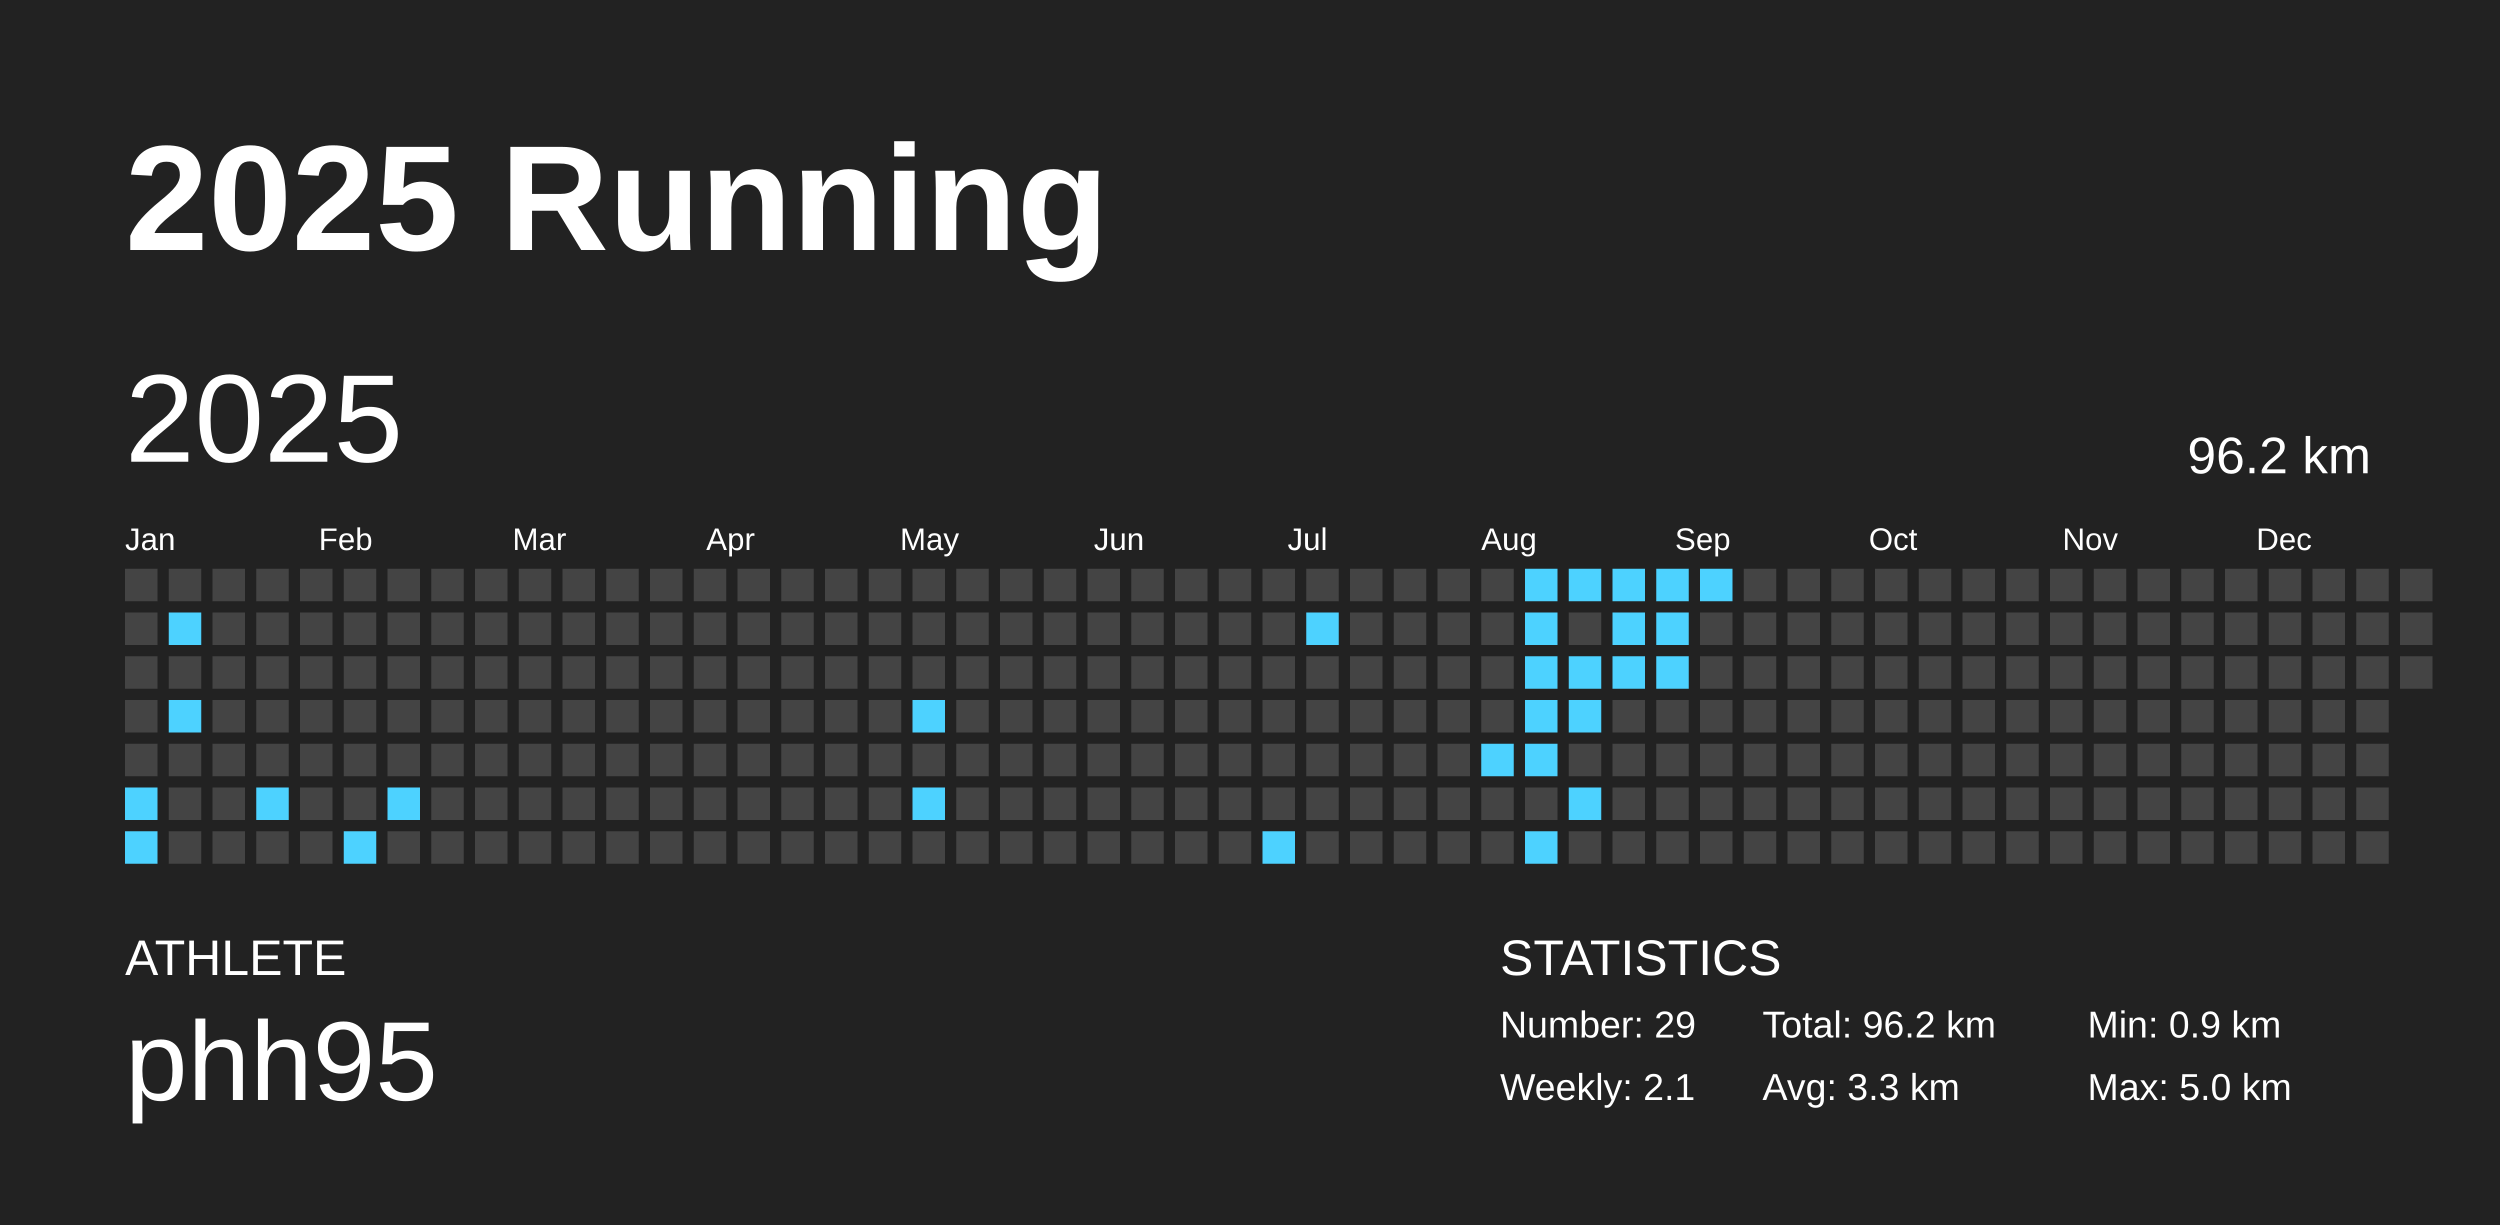
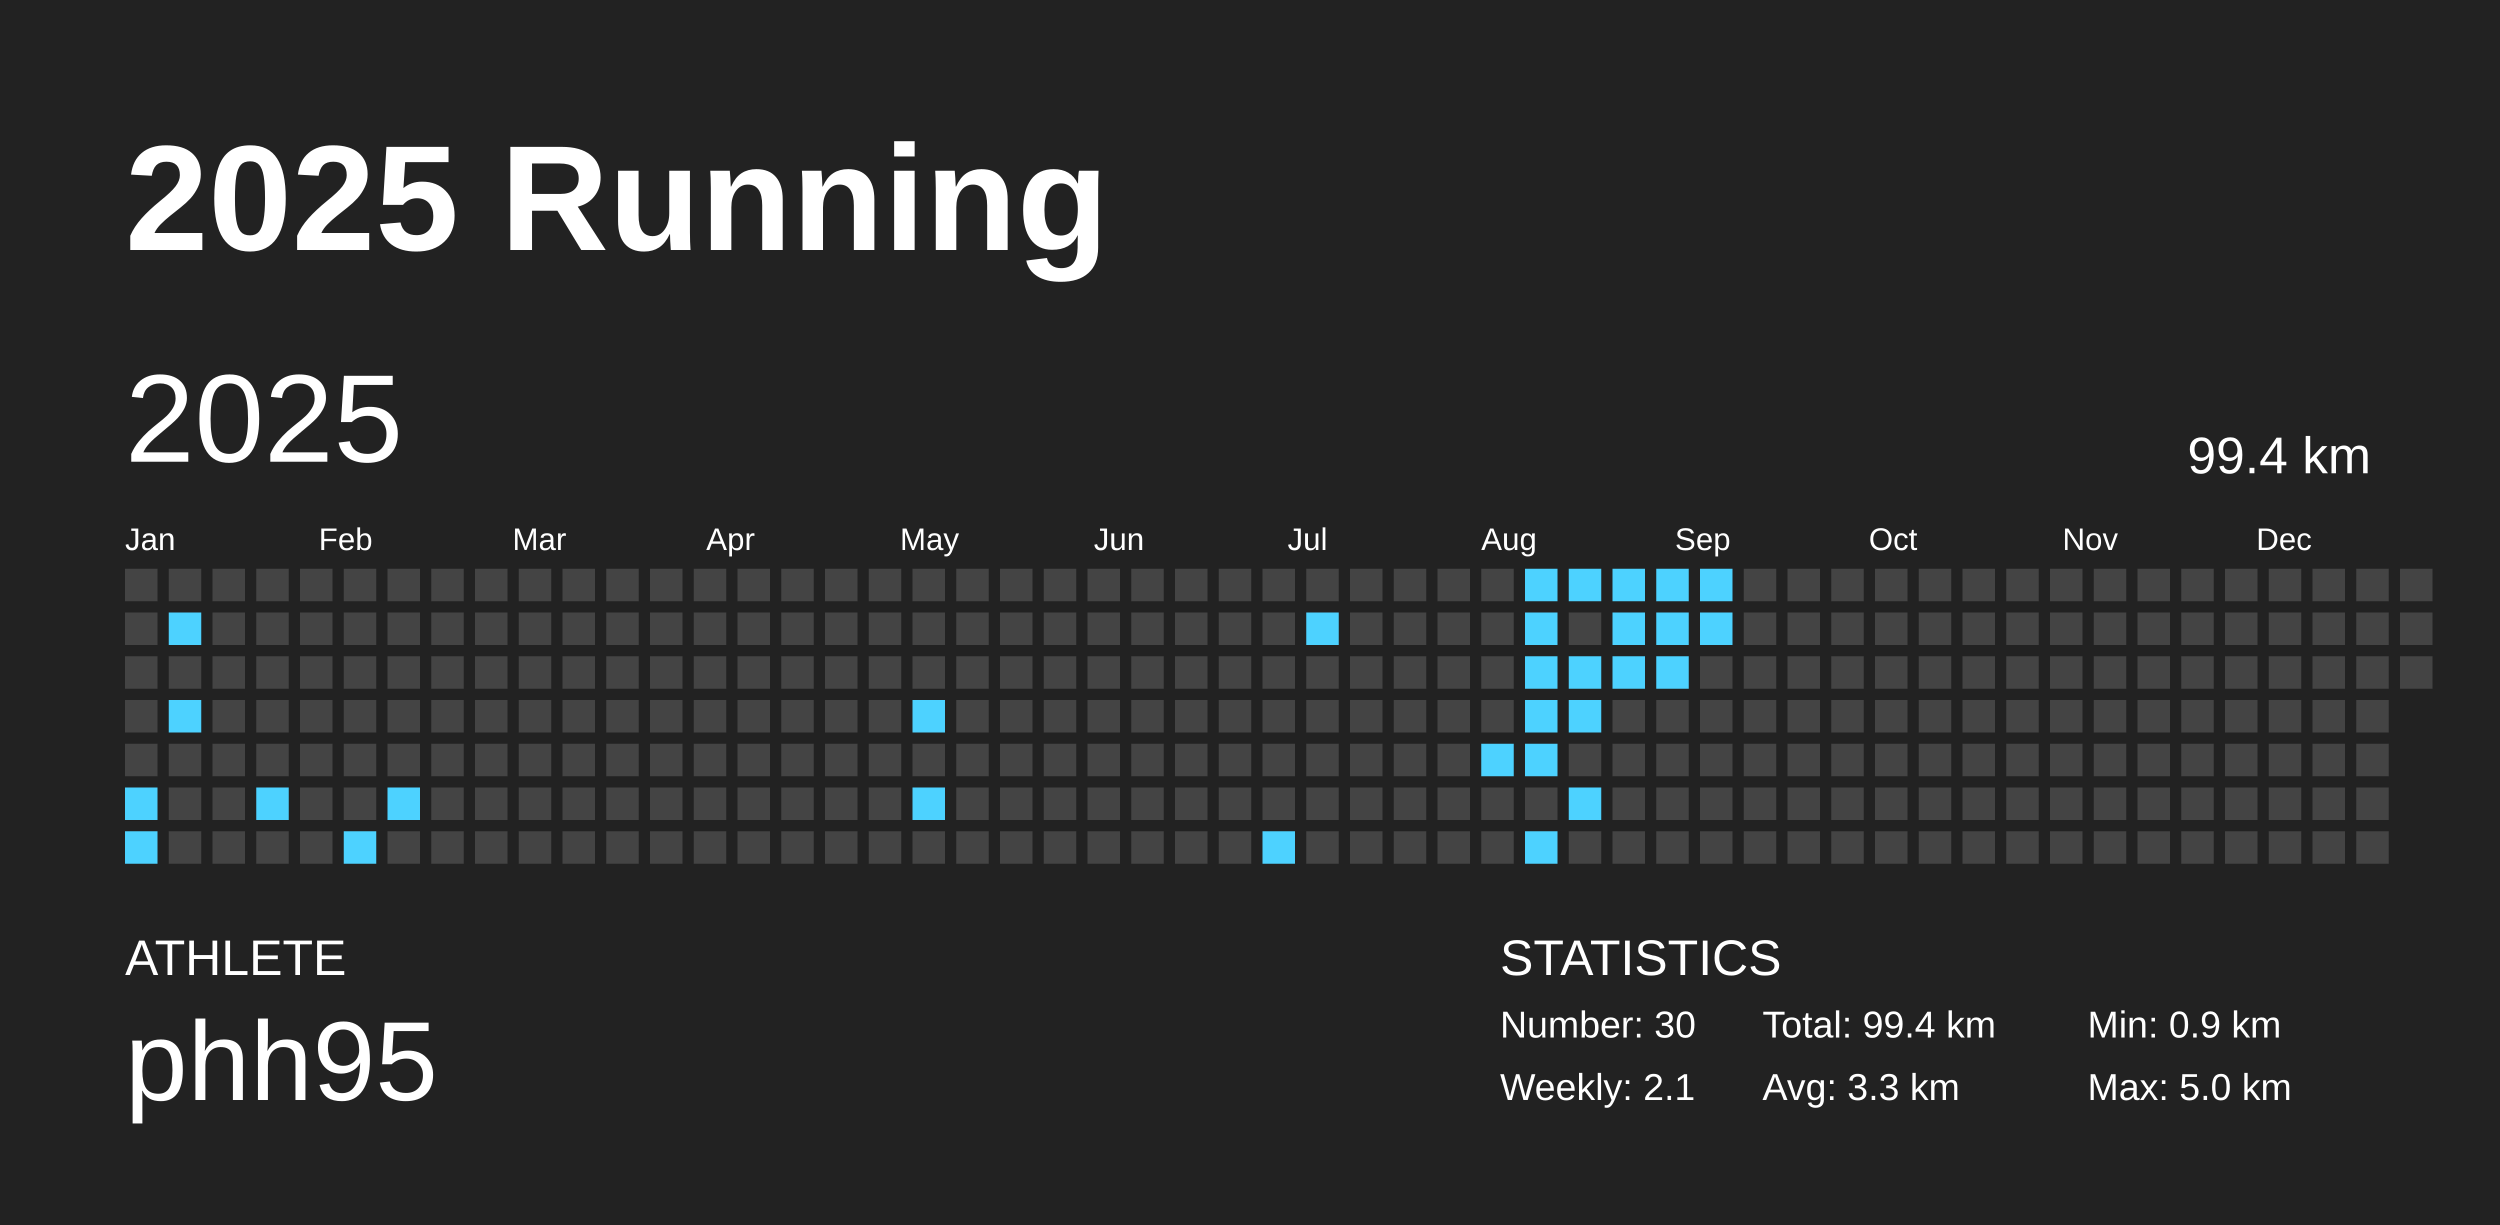
<svg xmlns="http://www.w3.org/2000/svg" baseProfile="full" height="98mm" version="1.1" viewBox="0,0,200,98" width="200mm">
  <defs />
  <rect fill="#222222" height="98" width="200" x="0" y="0" />
  <text fill="#FFFFFF" style="font-size:12px; font-family:Arial; font-weight:bold;" x="10" y="20">2025 Running</text>
  <text fill="#FFFFFF" style="font-size:4px; font-family:Arial" x="10" y="78">ATHLETE</text>
  <text fill="#FFFFFF" style="font-size:9px; font-family:Arial" x="10" y="88">phh95</text>
  <text fill="#FFFFFF" style="font-size:4px; font-family:Arial" x="120" y="78">STATISTICS</text>
-   <text fill="#FFFFFF" style="font-size:3px; font-family:Arial" x="120" y="83">Number: 29</text>
+   <text fill="#FFFFFF" style="font-size:3px; font-family:Arial" x="120" y="83">Number: 30</text>
  <text fill="#FFFFFF" style="font-size:3px; font-family:Arial" x="120" y="88">Weekly: 2.1</text>
-   <text fill="#FFFFFF" style="font-size:3px; font-family:Arial" x="141" y="83">Total: 96.2 km</text>
+   <text fill="#FFFFFF" style="font-size:3px; font-family:Arial" x="141" y="83">Total: 99.4 km</text>
  <text fill="#FFFFFF" style="font-size:3px; font-family:Arial" x="141" y="88">Avg: 3.3 km</text>
  <text fill="#FFFFFF" style="font-size:3px; font-family:Arial" x="167" y="83">Min: 0.9 km</text>
  <text fill="#FFFFFF" style="font-size:3px; font-family:Arial" x="167" y="88">Max: 5.0 km</text>
  <text dominant-baseline="hanging" fill="#FFFFFF" style="font-size:10.0px; font-family:Arial;" x="10" y="30">2025</text>
-   <text dominant-baseline="hanging" fill="#FFFFFF" style="font-size:4.125px; font-family:Arial;" x="175" y="35">96.2 km</text>
+   <text dominant-baseline="hanging" fill="#FFFFFF" style="font-size:4.125px; font-family:Arial;" x="175" y="35">99.4 km</text>
  <text fill="#FFFFFF" style="font-size:2.5px; font-family:Arial" x="10.0" y="44">Jan</text>
  <text fill="#FFFFFF" style="font-size:2.5px; font-family:Arial" x="25.5" y="44">Feb</text>
  <text fill="#FFFFFF" style="font-size:2.5px; font-family:Arial" x="41.0" y="44">Mar</text>
  <text fill="#FFFFFF" style="font-size:2.5px; font-family:Arial" x="56.5" y="44">Apr</text>
  <text fill="#FFFFFF" style="font-size:2.5px; font-family:Arial" x="72.0" y="44">May</text>
  <text fill="#FFFFFF" style="font-size:2.5px; font-family:Arial" x="87.5" y="44">Jun</text>
  <text fill="#FFFFFF" style="font-size:2.5px; font-family:Arial" x="103.0" y="44">Jul</text>
  <text fill="#FFFFFF" style="font-size:2.5px; font-family:Arial" x="118.5" y="44">Aug</text>
  <text fill="#FFFFFF" style="font-size:2.5px; font-family:Arial" x="134.0" y="44">Sep</text>
  <text fill="#FFFFFF" style="font-size:2.5px; font-family:Arial" x="149.5" y="44">Oct</text>
  <text fill="#FFFFFF" style="font-size:2.5px; font-family:Arial" x="165.0" y="44">Nov</text>
  <text fill="#FFFFFF" style="font-size:2.5px; font-family:Arial" x="180.5" y="44">Dec</text>
  <rect fill="#444444" height="2.6" width="2.6" x="10.0" y="45.5" />
  <rect fill="#444444" height="2.6" width="2.6" x="10.0" y="49.0" />
  <rect fill="#444444" height="2.6" width="2.6" x="10.0" y="52.5" />
  <rect fill="#444444" height="2.6" width="2.6" x="10.0" y="56.0" />
  <rect fill="#444444" height="2.6" width="2.6" x="10.0" y="59.5" />
  <rect fill="#4dd2ff" height="2.6" width="2.6" x="10.0" y="63.0" />
  <rect fill="#4dd2ff" height="2.6" width="2.6" x="10.0" y="66.5" />
  <rect fill="#444444" height="2.6" width="2.6" x="13.5" y="45.5" />
  <rect fill="#4dd2ff" height="2.6" width="2.6" x="13.5" y="49.0" />
  <rect fill="#444444" height="2.6" width="2.6" x="13.5" y="52.5" />
  <rect fill="#4dd2ff" height="2.6" width="2.6" x="13.5" y="56.0" />
  <rect fill="#444444" height="2.6" width="2.6" x="13.5" y="59.5" />
  <rect fill="#444444" height="2.6" width="2.6" x="13.5" y="63.0" />
  <rect fill="#444444" height="2.6" width="2.6" x="13.5" y="66.5" />
  <rect fill="#444444" height="2.6" width="2.6" x="17.0" y="45.5" />
  <rect fill="#444444" height="2.6" width="2.6" x="17.0" y="49.0" />
  <rect fill="#444444" height="2.6" width="2.6" x="17.0" y="52.5" />
  <rect fill="#444444" height="2.6" width="2.6" x="17.0" y="56.0" />
  <rect fill="#444444" height="2.6" width="2.6" x="17.0" y="59.5" />
  <rect fill="#444444" height="2.6" width="2.6" x="17.0" y="63.0" />
  <rect fill="#444444" height="2.6" width="2.6" x="17.0" y="66.5" />
  <rect fill="#444444" height="2.6" width="2.6" x="20.5" y="45.5" />
  <rect fill="#444444" height="2.6" width="2.6" x="20.5" y="49.0" />
  <rect fill="#444444" height="2.6" width="2.6" x="20.5" y="52.5" />
  <rect fill="#444444" height="2.6" width="2.6" x="20.5" y="56.0" />
  <rect fill="#444444" height="2.6" width="2.6" x="20.5" y="59.5" />
  <rect fill="#4dd2ff" height="2.6" width="2.6" x="20.5" y="63.0" />
  <rect fill="#444444" height="2.6" width="2.6" x="20.5" y="66.5" />
  <rect fill="#444444" height="2.6" width="2.6" x="24.0" y="45.5" />
  <rect fill="#444444" height="2.6" width="2.6" x="24.0" y="49.0" />
  <rect fill="#444444" height="2.6" width="2.6" x="24.0" y="52.5" />
  <rect fill="#444444" height="2.6" width="2.6" x="24.0" y="56.0" />
  <rect fill="#444444" height="2.6" width="2.6" x="24.0" y="59.5" />
  <rect fill="#444444" height="2.6" width="2.6" x="24.0" y="63.0" />
  <rect fill="#444444" height="2.6" width="2.6" x="24.0" y="66.5" />
  <rect fill="#444444" height="2.6" width="2.6" x="27.5" y="45.5" />
  <rect fill="#444444" height="2.6" width="2.6" x="27.5" y="49.0" />
  <rect fill="#444444" height="2.6" width="2.6" x="27.5" y="52.5" />
  <rect fill="#444444" height="2.6" width="2.6" x="27.5" y="56.0" />
  <rect fill="#444444" height="2.6" width="2.6" x="27.5" y="59.5" />
  <rect fill="#444444" height="2.6" width="2.6" x="27.5" y="63.0" />
  <rect fill="#4dd2ff" height="2.6" width="2.6" x="27.5" y="66.5" />
  <rect fill="#444444" height="2.6" width="2.6" x="31.0" y="45.5" />
  <rect fill="#444444" height="2.6" width="2.6" x="31.0" y="49.0" />
  <rect fill="#444444" height="2.6" width="2.6" x="31.0" y="52.5" />
  <rect fill="#444444" height="2.6" width="2.6" x="31.0" y="56.0" />
  <rect fill="#444444" height="2.6" width="2.6" x="31.0" y="59.5" />
  <rect fill="#4dd2ff" height="2.6" width="2.6" x="31.0" y="63.0" />
  <rect fill="#444444" height="2.6" width="2.6" x="31.0" y="66.5" />
  <rect fill="#444444" height="2.6" width="2.6" x="34.5" y="45.5" />
  <rect fill="#444444" height="2.6" width="2.6" x="34.5" y="49.0" />
  <rect fill="#444444" height="2.6" width="2.6" x="34.5" y="52.5" />
  <rect fill="#444444" height="2.6" width="2.6" x="34.5" y="56.0" />
  <rect fill="#444444" height="2.6" width="2.6" x="34.5" y="59.5" />
  <rect fill="#444444" height="2.6" width="2.6" x="34.5" y="63.0" />
  <rect fill="#444444" height="2.6" width="2.6" x="34.5" y="66.5" />
  <rect fill="#444444" height="2.6" width="2.6" x="38.0" y="45.5" />
  <rect fill="#444444" height="2.6" width="2.6" x="38.0" y="49.0" />
  <rect fill="#444444" height="2.6" width="2.6" x="38.0" y="52.5" />
  <rect fill="#444444" height="2.6" width="2.6" x="38.0" y="56.0" />
  <rect fill="#444444" height="2.6" width="2.6" x="38.0" y="59.5" />
  <rect fill="#444444" height="2.6" width="2.6" x="38.0" y="63.0" />
  <rect fill="#444444" height="2.6" width="2.6" x="38.0" y="66.5" />
  <rect fill="#444444" height="2.6" width="2.6" x="41.5" y="45.5" />
  <rect fill="#444444" height="2.6" width="2.6" x="41.5" y="49.0" />
  <rect fill="#444444" height="2.6" width="2.6" x="41.5" y="52.5" />
  <rect fill="#444444" height="2.6" width="2.6" x="41.5" y="56.0" />
  <rect fill="#444444" height="2.6" width="2.6" x="41.5" y="59.5" />
  <rect fill="#444444" height="2.6" width="2.6" x="41.5" y="63.0" />
  <rect fill="#444444" height="2.6" width="2.6" x="41.5" y="66.5" />
  <rect fill="#444444" height="2.6" width="2.6" x="45.0" y="45.5" />
  <rect fill="#444444" height="2.6" width="2.6" x="45.0" y="49.0" />
  <rect fill="#444444" height="2.6" width="2.6" x="45.0" y="52.5" />
  <rect fill="#444444" height="2.6" width="2.6" x="45.0" y="56.0" />
  <rect fill="#444444" height="2.6" width="2.6" x="45.0" y="59.5" />
  <rect fill="#444444" height="2.6" width="2.6" x="45.0" y="63.0" />
  <rect fill="#444444" height="2.6" width="2.6" x="45.0" y="66.5" />
  <rect fill="#444444" height="2.6" width="2.6" x="48.5" y="45.5" />
  <rect fill="#444444" height="2.6" width="2.6" x="48.5" y="49.0" />
  <rect fill="#444444" height="2.6" width="2.6" x="48.5" y="52.5" />
  <rect fill="#444444" height="2.6" width="2.6" x="48.5" y="56.0" />
  <rect fill="#444444" height="2.6" width="2.6" x="48.5" y="59.5" />
  <rect fill="#444444" height="2.6" width="2.6" x="48.5" y="63.0" />
  <rect fill="#444444" height="2.6" width="2.6" x="48.5" y="66.5" />
  <rect fill="#444444" height="2.6" width="2.6" x="52.0" y="45.5" />
  <rect fill="#444444" height="2.6" width="2.6" x="52.0" y="49.0" />
  <rect fill="#444444" height="2.6" width="2.6" x="52.0" y="52.5" />
  <rect fill="#444444" height="2.6" width="2.6" x="52.0" y="56.0" />
  <rect fill="#444444" height="2.6" width="2.6" x="52.0" y="59.5" />
  <rect fill="#444444" height="2.6" width="2.6" x="52.0" y="63.0" />
  <rect fill="#444444" height="2.6" width="2.6" x="52.0" y="66.5" />
  <rect fill="#444444" height="2.6" width="2.6" x="55.5" y="45.5" />
  <rect fill="#444444" height="2.6" width="2.6" x="55.5" y="49.0" />
  <rect fill="#444444" height="2.6" width="2.6" x="55.5" y="52.5" />
  <rect fill="#444444" height="2.6" width="2.6" x="55.5" y="56.0" />
  <rect fill="#444444" height="2.6" width="2.6" x="55.5" y="59.5" />
  <rect fill="#444444" height="2.6" width="2.6" x="55.5" y="63.0" />
  <rect fill="#444444" height="2.6" width="2.6" x="55.5" y="66.5" />
  <rect fill="#444444" height="2.6" width="2.6" x="59.0" y="45.5" />
  <rect fill="#444444" height="2.6" width="2.6" x="59.0" y="49.0" />
  <rect fill="#444444" height="2.6" width="2.6" x="59.0" y="52.5" />
  <rect fill="#444444" height="2.6" width="2.6" x="59.0" y="56.0" />
  <rect fill="#444444" height="2.6" width="2.6" x="59.0" y="59.5" />
  <rect fill="#444444" height="2.6" width="2.6" x="59.0" y="63.0" />
  <rect fill="#444444" height="2.6" width="2.6" x="59.0" y="66.5" />
  <rect fill="#444444" height="2.6" width="2.6" x="62.5" y="45.5" />
  <rect fill="#444444" height="2.6" width="2.6" x="62.5" y="49.0" />
  <rect fill="#444444" height="2.6" width="2.6" x="62.5" y="52.5" />
  <rect fill="#444444" height="2.6" width="2.6" x="62.5" y="56.0" />
  <rect fill="#444444" height="2.6" width="2.6" x="62.5" y="59.5" />
  <rect fill="#444444" height="2.6" width="2.6" x="62.5" y="63.0" />
  <rect fill="#444444" height="2.6" width="2.6" x="62.5" y="66.5" />
  <rect fill="#444444" height="2.6" width="2.6" x="66.0" y="45.5" />
  <rect fill="#444444" height="2.6" width="2.6" x="66.0" y="49.0" />
  <rect fill="#444444" height="2.6" width="2.6" x="66.0" y="52.5" />
  <rect fill="#444444" height="2.6" width="2.6" x="66.0" y="56.0" />
  <rect fill="#444444" height="2.6" width="2.6" x="66.0" y="59.5" />
  <rect fill="#444444" height="2.6" width="2.6" x="66.0" y="63.0" />
  <rect fill="#444444" height="2.6" width="2.6" x="66.0" y="66.5" />
  <rect fill="#444444" height="2.6" width="2.6" x="69.5" y="45.5" />
  <rect fill="#444444" height="2.6" width="2.6" x="69.5" y="49.0" />
  <rect fill="#444444" height="2.6" width="2.6" x="69.5" y="52.5" />
  <rect fill="#444444" height="2.6" width="2.6" x="69.5" y="56.0" />
  <rect fill="#444444" height="2.6" width="2.6" x="69.5" y="59.5" />
  <rect fill="#444444" height="2.6" width="2.6" x="69.5" y="63.0" />
  <rect fill="#444444" height="2.6" width="2.6" x="69.5" y="66.5" />
  <rect fill="#444444" height="2.6" width="2.6" x="73.0" y="45.5" />
  <rect fill="#444444" height="2.6" width="2.6" x="73.0" y="49.0" />
  <rect fill="#444444" height="2.6" width="2.6" x="73.0" y="52.5" />
  <rect fill="#4dd2ff" height="2.6" width="2.6" x="73.0" y="56.0" />
  <rect fill="#444444" height="2.6" width="2.6" x="73.0" y="59.5" />
  <rect fill="#4dd2ff" height="2.6" width="2.6" x="73.0" y="63.0" />
  <rect fill="#444444" height="2.6" width="2.6" x="73.0" y="66.5" />
  <rect fill="#444444" height="2.6" width="2.6" x="76.5" y="45.5" />
  <rect fill="#444444" height="2.6" width="2.6" x="76.5" y="49.0" />
  <rect fill="#444444" height="2.6" width="2.6" x="76.5" y="52.5" />
  <rect fill="#444444" height="2.6" width="2.6" x="76.5" y="56.0" />
  <rect fill="#444444" height="2.6" width="2.6" x="76.5" y="59.5" />
  <rect fill="#444444" height="2.6" width="2.6" x="76.5" y="63.0" />
  <rect fill="#444444" height="2.6" width="2.6" x="76.5" y="66.5" />
  <rect fill="#444444" height="2.6" width="2.6" x="80.0" y="45.5" />
  <rect fill="#444444" height="2.6" width="2.6" x="80.0" y="49.0" />
  <rect fill="#444444" height="2.6" width="2.6" x="80.0" y="52.5" />
  <rect fill="#444444" height="2.6" width="2.6" x="80.0" y="56.0" />
  <rect fill="#444444" height="2.6" width="2.6" x="80.0" y="59.5" />
  <rect fill="#444444" height="2.6" width="2.6" x="80.0" y="63.0" />
  <rect fill="#444444" height="2.6" width="2.6" x="80.0" y="66.5" />
  <rect fill="#444444" height="2.6" width="2.6" x="83.5" y="45.5" />
  <rect fill="#444444" height="2.6" width="2.6" x="83.5" y="49.0" />
  <rect fill="#444444" height="2.6" width="2.6" x="83.5" y="52.5" />
  <rect fill="#444444" height="2.6" width="2.6" x="83.5" y="56.0" />
  <rect fill="#444444" height="2.6" width="2.6" x="83.5" y="59.5" />
  <rect fill="#444444" height="2.6" width="2.6" x="83.5" y="63.0" />
  <rect fill="#444444" height="2.6" width="2.6" x="83.5" y="66.5" />
  <rect fill="#444444" height="2.6" width="2.6" x="87.0" y="45.5" />
  <rect fill="#444444" height="2.6" width="2.6" x="87.0" y="49.0" />
  <rect fill="#444444" height="2.6" width="2.6" x="87.0" y="52.5" />
  <rect fill="#444444" height="2.6" width="2.6" x="87.0" y="56.0" />
  <rect fill="#444444" height="2.6" width="2.6" x="87.0" y="59.5" />
  <rect fill="#444444" height="2.6" width="2.6" x="87.0" y="63.0" />
  <rect fill="#444444" height="2.6" width="2.6" x="87.0" y="66.5" />
  <rect fill="#444444" height="2.6" width="2.6" x="90.5" y="45.5" />
  <rect fill="#444444" height="2.6" width="2.6" x="90.5" y="49.0" />
  <rect fill="#444444" height="2.6" width="2.6" x="90.5" y="52.5" />
  <rect fill="#444444" height="2.6" width="2.6" x="90.5" y="56.0" />
  <rect fill="#444444" height="2.6" width="2.6" x="90.5" y="59.5" />
  <rect fill="#444444" height="2.6" width="2.6" x="90.5" y="63.0" />
  <rect fill="#444444" height="2.6" width="2.6" x="90.5" y="66.5" />
  <rect fill="#444444" height="2.6" width="2.6" x="94.0" y="45.5" />
  <rect fill="#444444" height="2.6" width="2.6" x="94.0" y="49.0" />
  <rect fill="#444444" height="2.6" width="2.6" x="94.0" y="52.5" />
  <rect fill="#444444" height="2.6" width="2.6" x="94.0" y="56.0" />
  <rect fill="#444444" height="2.6" width="2.6" x="94.0" y="59.5" />
  <rect fill="#444444" height="2.6" width="2.6" x="94.0" y="63.0" />
  <rect fill="#444444" height="2.6" width="2.6" x="94.0" y="66.5" />
  <rect fill="#444444" height="2.6" width="2.6" x="97.5" y="45.5" />
  <rect fill="#444444" height="2.6" width="2.6" x="97.5" y="49.0" />
  <rect fill="#444444" height="2.6" width="2.6" x="97.5" y="52.5" />
  <rect fill="#444444" height="2.6" width="2.6" x="97.5" y="56.0" />
  <rect fill="#444444" height="2.6" width="2.6" x="97.5" y="59.5" />
  <rect fill="#444444" height="2.6" width="2.6" x="97.5" y="63.0" />
  <rect fill="#444444" height="2.6" width="2.6" x="97.5" y="66.5" />
  <rect fill="#444444" height="2.6" width="2.6" x="101.0" y="45.5" />
  <rect fill="#444444" height="2.6" width="2.6" x="101.0" y="49.0" />
  <rect fill="#444444" height="2.6" width="2.6" x="101.0" y="52.5" />
  <rect fill="#444444" height="2.6" width="2.6" x="101.0" y="56.0" />
  <rect fill="#444444" height="2.6" width="2.6" x="101.0" y="59.5" />
  <rect fill="#444444" height="2.6" width="2.6" x="101.0" y="63.0" />
  <rect fill="#4dd2ff" height="2.6" width="2.6" x="101.0" y="66.5" />
  <rect fill="#444444" height="2.6" width="2.6" x="104.5" y="45.5" />
  <rect fill="#4dd2ff" height="2.6" width="2.6" x="104.5" y="49.0" />
  <rect fill="#444444" height="2.6" width="2.6" x="104.5" y="52.5" />
  <rect fill="#444444" height="2.6" width="2.6" x="104.5" y="56.0" />
  <rect fill="#444444" height="2.6" width="2.6" x="104.5" y="59.5" />
  <rect fill="#444444" height="2.6" width="2.6" x="104.5" y="63.0" />
  <rect fill="#444444" height="2.6" width="2.6" x="104.5" y="66.5" />
  <rect fill="#444444" height="2.6" width="2.6" x="108.0" y="45.5" />
  <rect fill="#444444" height="2.6" width="2.6" x="108.0" y="49.0" />
  <rect fill="#444444" height="2.6" width="2.6" x="108.0" y="52.5" />
  <rect fill="#444444" height="2.6" width="2.6" x="108.0" y="56.0" />
  <rect fill="#444444" height="2.6" width="2.6" x="108.0" y="59.5" />
  <rect fill="#444444" height="2.6" width="2.6" x="108.0" y="63.0" />
  <rect fill="#444444" height="2.6" width="2.6" x="108.0" y="66.5" />
  <rect fill="#444444" height="2.6" width="2.6" x="111.5" y="45.5" />
  <rect fill="#444444" height="2.6" width="2.6" x="111.5" y="49.0" />
  <rect fill="#444444" height="2.6" width="2.6" x="111.5" y="52.5" />
  <rect fill="#444444" height="2.6" width="2.6" x="111.5" y="56.0" />
  <rect fill="#444444" height="2.6" width="2.6" x="111.5" y="59.5" />
  <rect fill="#444444" height="2.6" width="2.6" x="111.5" y="63.0" />
  <rect fill="#444444" height="2.6" width="2.6" x="111.5" y="66.5" />
  <rect fill="#444444" height="2.6" width="2.6" x="115.0" y="45.5" />
  <rect fill="#444444" height="2.6" width="2.6" x="115.0" y="49.0" />
  <rect fill="#444444" height="2.6" width="2.6" x="115.0" y="52.5" />
  <rect fill="#444444" height="2.6" width="2.6" x="115.0" y="56.0" />
  <rect fill="#444444" height="2.6" width="2.6" x="115.0" y="59.5" />
  <rect fill="#444444" height="2.6" width="2.6" x="115.0" y="63.0" />
  <rect fill="#444444" height="2.6" width="2.6" x="115.0" y="66.5" />
  <rect fill="#444444" height="2.6" width="2.6" x="118.5" y="45.5" />
  <rect fill="#444444" height="2.6" width="2.6" x="118.5" y="49.0" />
  <rect fill="#444444" height="2.6" width="2.6" x="118.5" y="52.5" />
  <rect fill="#444444" height="2.6" width="2.6" x="118.5" y="56.0" />
  <rect fill="#4dd2ff" height="2.6" width="2.6" x="118.5" y="59.5" />
  <rect fill="#444444" height="2.6" width="2.6" x="118.5" y="63.0" />
  <rect fill="#444444" height="2.6" width="2.6" x="118.5" y="66.5" />
  <rect fill="#4dd2ff" height="2.6" width="2.6" x="122.0" y="45.5" />
  <rect fill="#4dd2ff" height="2.6" width="2.6" x="122.0" y="49.0" />
  <rect fill="#4dd2ff" height="2.6" width="2.6" x="122.0" y="52.5" />
  <rect fill="#4dd2ff" height="2.6" width="2.6" x="122.0" y="56.0" />
  <rect fill="#4dd2ff" height="2.6" width="2.6" x="122.0" y="59.5" />
  <rect fill="#444444" height="2.6" width="2.6" x="122.0" y="63.0" />
  <rect fill="#4dd2ff" height="2.6" width="2.6" x="122.0" y="66.5" />
  <rect fill="#4dd2ff" height="2.6" width="2.6" x="125.5" y="45.5" />
  <rect fill="#444444" height="2.6" width="2.6" x="125.5" y="49.0" />
  <rect fill="#4dd2ff" height="2.6" width="2.6" x="125.5" y="52.5" />
  <rect fill="#4dd2ff" height="2.6" width="2.6" x="125.5" y="56.0" />
  <rect fill="#444444" height="2.6" width="2.6" x="125.5" y="59.5" />
  <rect fill="#4dd2ff" height="2.6" width="2.6" x="125.5" y="63.0" />
  <rect fill="#444444" height="2.6" width="2.6" x="125.5" y="66.5" />
  <rect fill="#4dd2ff" height="2.6" width="2.6" x="129.0" y="45.5" />
  <rect fill="#4dd2ff" height="2.6" width="2.6" x="129.0" y="49.0" />
  <rect fill="#4dd2ff" height="2.6" width="2.6" x="129.0" y="52.5" />
  <rect fill="#444444" height="2.6" width="2.6" x="129.0" y="56.0" />
  <rect fill="#444444" height="2.6" width="2.6" x="129.0" y="59.5" />
  <rect fill="#444444" height="2.6" width="2.6" x="129.0" y="63.0" />
  <rect fill="#444444" height="2.6" width="2.6" x="129.0" y="66.5" />
  <rect fill="#4dd2ff" height="2.6" width="2.6" x="132.5" y="45.5" />
  <rect fill="#4dd2ff" height="2.6" width="2.6" x="132.5" y="49.0" />
  <rect fill="#4dd2ff" height="2.6" width="2.6" x="132.5" y="52.5" />
  <rect fill="#444444" height="2.6" width="2.6" x="132.5" y="56.0" />
  <rect fill="#444444" height="2.6" width="2.6" x="132.5" y="59.5" />
  <rect fill="#444444" height="2.6" width="2.6" x="132.5" y="63.0" />
  <rect fill="#444444" height="2.6" width="2.6" x="132.5" y="66.5" />
  <rect fill="#4dd2ff" height="2.6" width="2.6" x="136.0" y="45.5" />
-   <rect fill="#444444" height="2.6" width="2.6" x="136.0" y="49.0" />
+   <rect fill="#4dd2ff" height="2.6" width="2.6" x="136.0" y="49.0" />
  <rect fill="#444444" height="2.6" width="2.6" x="136.0" y="52.5" />
  <rect fill="#444444" height="2.6" width="2.6" x="136.0" y="56.0" />
  <rect fill="#444444" height="2.6" width="2.6" x="136.0" y="59.5" />
  <rect fill="#444444" height="2.6" width="2.6" x="136.0" y="63.0" />
  <rect fill="#444444" height="2.6" width="2.6" x="136.0" y="66.5" />
  <rect fill="#444444" height="2.6" width="2.6" x="139.5" y="45.5" />
  <rect fill="#444444" height="2.6" width="2.6" x="139.5" y="49.0" />
  <rect fill="#444444" height="2.6" width="2.6" x="139.5" y="52.5" />
  <rect fill="#444444" height="2.6" width="2.6" x="139.5" y="56.0" />
  <rect fill="#444444" height="2.6" width="2.6" x="139.5" y="59.5" />
  <rect fill="#444444" height="2.6" width="2.6" x="139.5" y="63.0" />
  <rect fill="#444444" height="2.6" width="2.6" x="139.5" y="66.5" />
  <rect fill="#444444" height="2.6" width="2.6" x="143.0" y="45.5" />
  <rect fill="#444444" height="2.6" width="2.6" x="143.0" y="49.0" />
  <rect fill="#444444" height="2.6" width="2.6" x="143.0" y="52.5" />
  <rect fill="#444444" height="2.6" width="2.6" x="143.0" y="56.0" />
  <rect fill="#444444" height="2.6" width="2.6" x="143.0" y="59.5" />
  <rect fill="#444444" height="2.6" width="2.6" x="143.0" y="63.0" />
  <rect fill="#444444" height="2.6" width="2.6" x="143.0" y="66.5" />
  <rect fill="#444444" height="2.6" width="2.6" x="146.5" y="45.5" />
  <rect fill="#444444" height="2.6" width="2.6" x="146.5" y="49.0" />
  <rect fill="#444444" height="2.6" width="2.6" x="146.5" y="52.5" />
  <rect fill="#444444" height="2.6" width="2.6" x="146.5" y="56.0" />
  <rect fill="#444444" height="2.6" width="2.6" x="146.5" y="59.5" />
  <rect fill="#444444" height="2.6" width="2.6" x="146.5" y="63.0" />
  <rect fill="#444444" height="2.6" width="2.6" x="146.5" y="66.5" />
  <rect fill="#444444" height="2.6" width="2.6" x="150.0" y="45.5" />
  <rect fill="#444444" height="2.6" width="2.6" x="150.0" y="49.0" />
  <rect fill="#444444" height="2.6" width="2.6" x="150.0" y="52.5" />
  <rect fill="#444444" height="2.6" width="2.6" x="150.0" y="56.0" />
  <rect fill="#444444" height="2.6" width="2.6" x="150.0" y="59.5" />
  <rect fill="#444444" height="2.6" width="2.6" x="150.0" y="63.0" />
  <rect fill="#444444" height="2.6" width="2.6" x="150.0" y="66.5" />
  <rect fill="#444444" height="2.6" width="2.6" x="153.5" y="45.5" />
  <rect fill="#444444" height="2.6" width="2.6" x="153.5" y="49.0" />
  <rect fill="#444444" height="2.6" width="2.6" x="153.5" y="52.5" />
  <rect fill="#444444" height="2.6" width="2.6" x="153.5" y="56.0" />
  <rect fill="#444444" height="2.6" width="2.6" x="153.5" y="59.5" />
  <rect fill="#444444" height="2.6" width="2.6" x="153.5" y="63.0" />
  <rect fill="#444444" height="2.6" width="2.6" x="153.5" y="66.5" />
  <rect fill="#444444" height="2.6" width="2.6" x="157.0" y="45.5" />
  <rect fill="#444444" height="2.6" width="2.6" x="157.0" y="49.0" />
  <rect fill="#444444" height="2.6" width="2.6" x="157.0" y="52.5" />
  <rect fill="#444444" height="2.6" width="2.6" x="157.0" y="56.0" />
  <rect fill="#444444" height="2.6" width="2.6" x="157.0" y="59.5" />
  <rect fill="#444444" height="2.6" width="2.6" x="157.0" y="63.0" />
  <rect fill="#444444" height="2.6" width="2.6" x="157.0" y="66.5" />
  <rect fill="#444444" height="2.6" width="2.6" x="160.5" y="45.5" />
  <rect fill="#444444" height="2.6" width="2.6" x="160.5" y="49.0" />
  <rect fill="#444444" height="2.6" width="2.6" x="160.5" y="52.5" />
  <rect fill="#444444" height="2.6" width="2.6" x="160.5" y="56.0" />
  <rect fill="#444444" height="2.6" width="2.6" x="160.5" y="59.5" />
  <rect fill="#444444" height="2.6" width="2.6" x="160.5" y="63.0" />
  <rect fill="#444444" height="2.6" width="2.6" x="160.5" y="66.5" />
  <rect fill="#444444" height="2.6" width="2.6" x="164.0" y="45.5" />
  <rect fill="#444444" height="2.6" width="2.6" x="164.0" y="49.0" />
  <rect fill="#444444" height="2.6" width="2.6" x="164.0" y="52.5" />
  <rect fill="#444444" height="2.6" width="2.6" x="164.0" y="56.0" />
  <rect fill="#444444" height="2.6" width="2.6" x="164.0" y="59.5" />
  <rect fill="#444444" height="2.6" width="2.6" x="164.0" y="63.0" />
  <rect fill="#444444" height="2.6" width="2.6" x="164.0" y="66.5" />
  <rect fill="#444444" height="2.6" width="2.6" x="167.5" y="45.5" />
  <rect fill="#444444" height="2.6" width="2.6" x="167.5" y="49.0" />
  <rect fill="#444444" height="2.6" width="2.6" x="167.5" y="52.5" />
  <rect fill="#444444" height="2.6" width="2.6" x="167.5" y="56.0" />
  <rect fill="#444444" height="2.6" width="2.6" x="167.5" y="59.5" />
  <rect fill="#444444" height="2.6" width="2.6" x="167.5" y="63.0" />
  <rect fill="#444444" height="2.6" width="2.6" x="167.5" y="66.5" />
  <rect fill="#444444" height="2.6" width="2.6" x="171.0" y="45.5" />
  <rect fill="#444444" height="2.6" width="2.6" x="171.0" y="49.0" />
  <rect fill="#444444" height="2.6" width="2.6" x="171.0" y="52.5" />
  <rect fill="#444444" height="2.6" width="2.6" x="171.0" y="56.0" />
  <rect fill="#444444" height="2.6" width="2.6" x="171.0" y="59.5" />
  <rect fill="#444444" height="2.6" width="2.6" x="171.0" y="63.0" />
  <rect fill="#444444" height="2.6" width="2.6" x="171.0" y="66.5" />
  <rect fill="#444444" height="2.6" width="2.6" x="174.5" y="45.5" />
  <rect fill="#444444" height="2.6" width="2.6" x="174.5" y="49.0" />
  <rect fill="#444444" height="2.6" width="2.6" x="174.5" y="52.5" />
  <rect fill="#444444" height="2.6" width="2.6" x="174.5" y="56.0" />
  <rect fill="#444444" height="2.6" width="2.6" x="174.5" y="59.5" />
  <rect fill="#444444" height="2.6" width="2.6" x="174.5" y="63.0" />
  <rect fill="#444444" height="2.6" width="2.6" x="174.5" y="66.5" />
  <rect fill="#444444" height="2.6" width="2.6" x="178.0" y="45.5" />
  <rect fill="#444444" height="2.6" width="2.6" x="178.0" y="49.0" />
  <rect fill="#444444" height="2.6" width="2.6" x="178.0" y="52.5" />
  <rect fill="#444444" height="2.6" width="2.6" x="178.0" y="56.0" />
  <rect fill="#444444" height="2.6" width="2.6" x="178.0" y="59.5" />
  <rect fill="#444444" height="2.6" width="2.6" x="178.0" y="63.0" />
  <rect fill="#444444" height="2.6" width="2.6" x="178.0" y="66.5" />
  <rect fill="#444444" height="2.6" width="2.6" x="181.5" y="45.5" />
  <rect fill="#444444" height="2.6" width="2.6" x="181.5" y="49.0" />
  <rect fill="#444444" height="2.6" width="2.6" x="181.5" y="52.5" />
  <rect fill="#444444" height="2.6" width="2.6" x="181.5" y="56.0" />
  <rect fill="#444444" height="2.6" width="2.6" x="181.5" y="59.5" />
  <rect fill="#444444" height="2.6" width="2.6" x="181.5" y="63.0" />
  <rect fill="#444444" height="2.6" width="2.6" x="181.5" y="66.5" />
  <rect fill="#444444" height="2.6" width="2.6" x="185.0" y="45.5" />
  <rect fill="#444444" height="2.6" width="2.6" x="185.0" y="49.0" />
  <rect fill="#444444" height="2.6" width="2.6" x="185.0" y="52.5" />
  <rect fill="#444444" height="2.6" width="2.6" x="185.0" y="56.0" />
  <rect fill="#444444" height="2.6" width="2.6" x="185.0" y="59.5" />
  <rect fill="#444444" height="2.6" width="2.6" x="185.0" y="63.0" />
  <rect fill="#444444" height="2.6" width="2.6" x="185.0" y="66.5" />
  <rect fill="#444444" height="2.6" width="2.6" x="188.5" y="45.5" />
  <rect fill="#444444" height="2.6" width="2.6" x="188.5" y="49.0" />
  <rect fill="#444444" height="2.6" width="2.6" x="188.5" y="52.5" />
  <rect fill="#444444" height="2.6" width="2.6" x="188.5" y="56.0" />
  <rect fill="#444444" height="2.6" width="2.6" x="188.5" y="59.5" />
  <rect fill="#444444" height="2.6" width="2.6" x="188.5" y="63.0" />
  <rect fill="#444444" height="2.6" width="2.6" x="188.5" y="66.5" />
  <rect fill="#444444" height="2.6" width="2.6" x="192.0" y="45.5" />
  <rect fill="#444444" height="2.6" width="2.6" x="192.0" y="49.0" />
  <rect fill="#444444" height="2.6" width="2.6" x="192.0" y="52.5" />
</svg>
